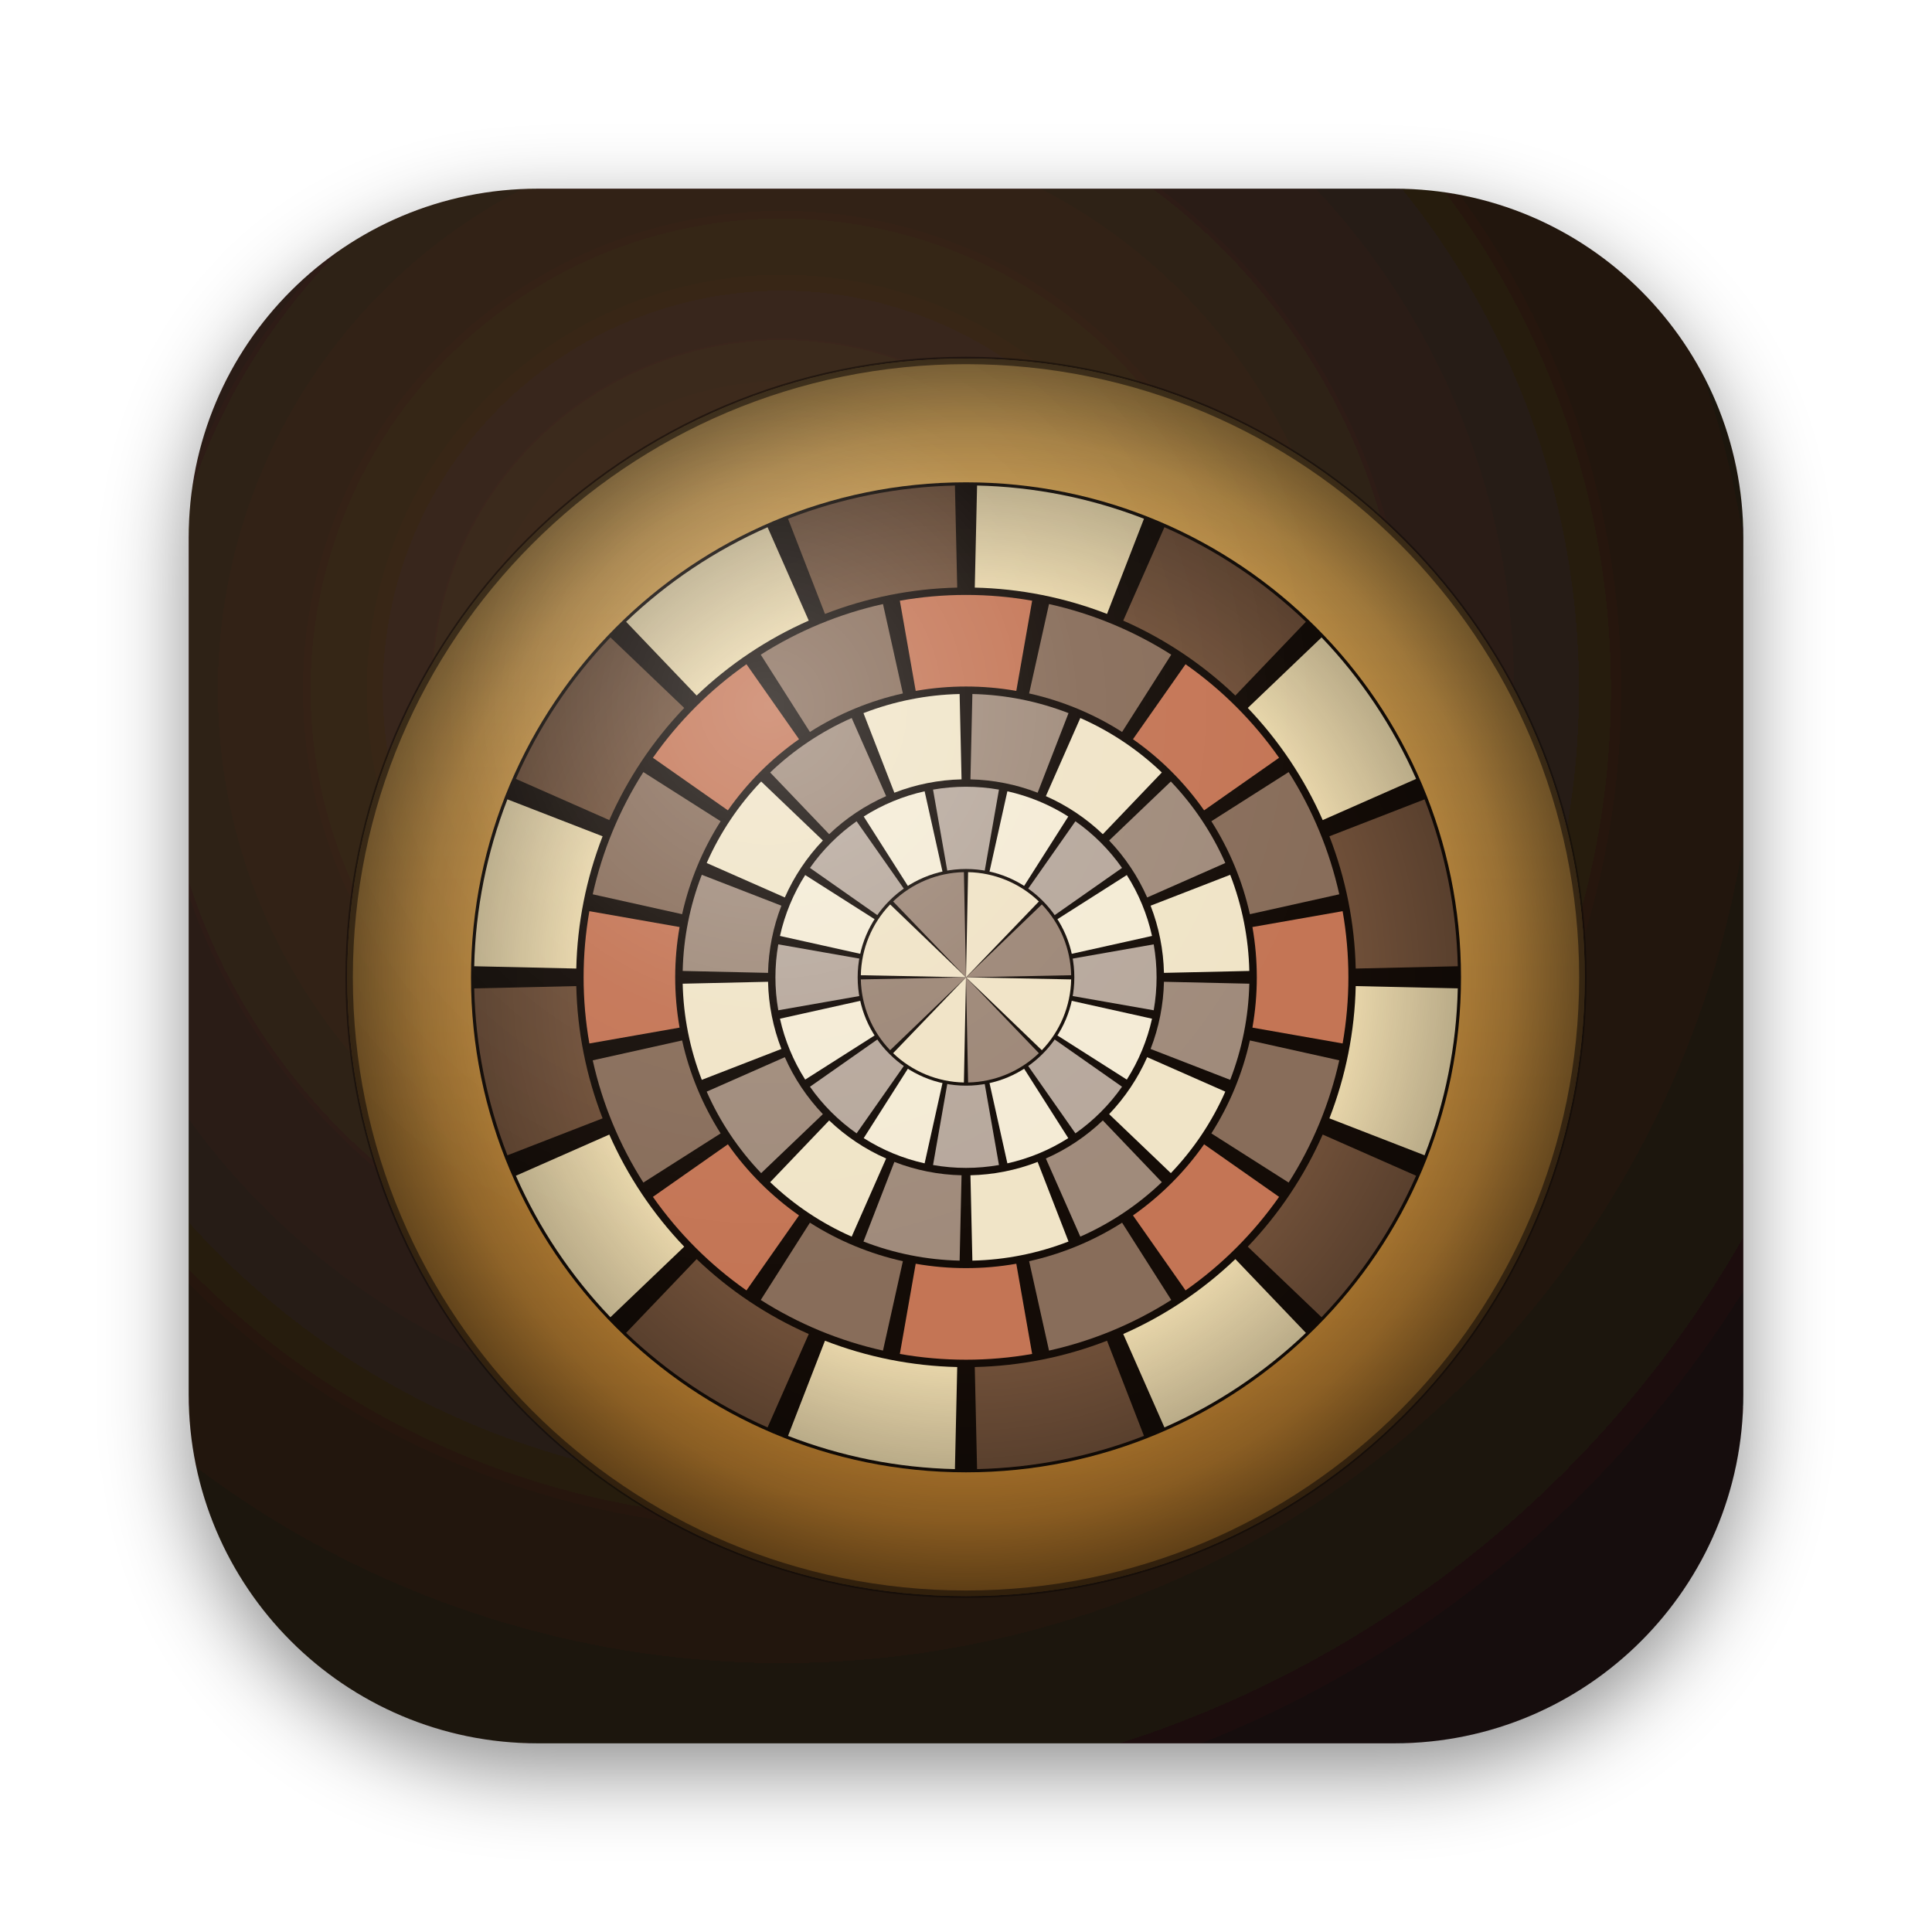
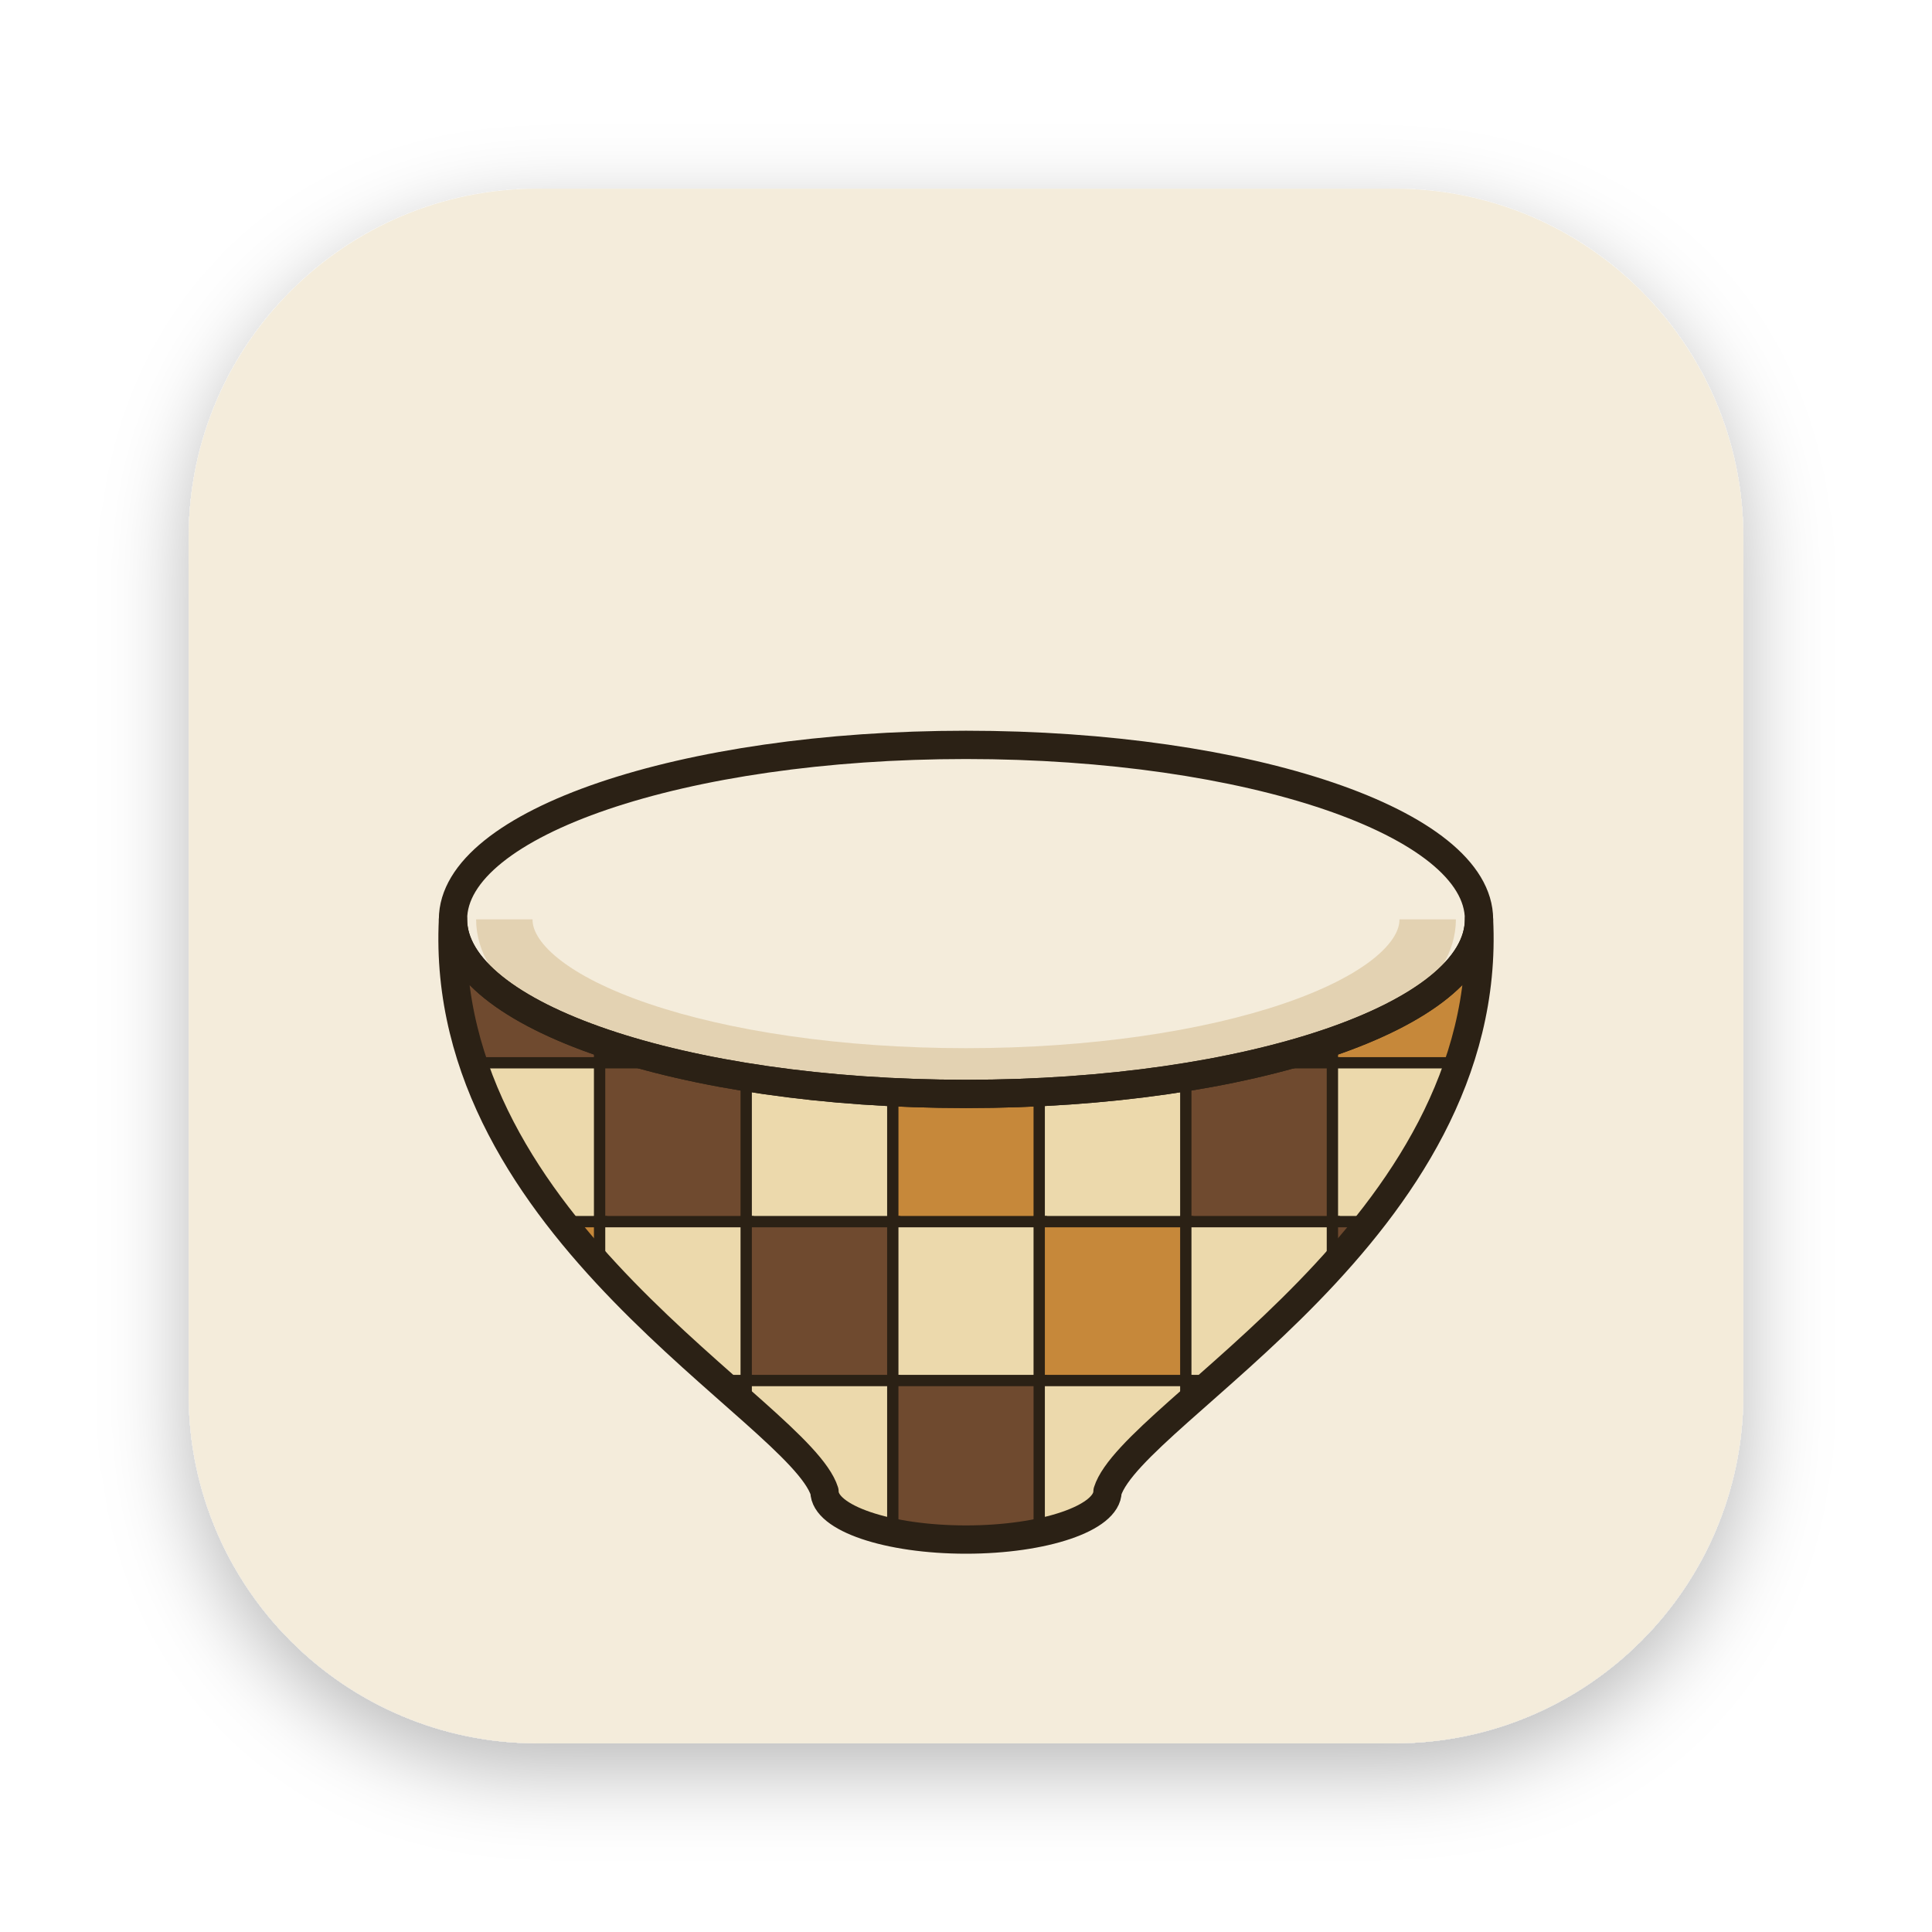
<svg xmlns="http://www.w3.org/2000/svg" viewBox="0 0 1024 1024">
  <defs>
-     <radialGradient id="ground" cx="38%" cy="32%" r="80%">
-       <stop offset="0%" stop-color="#4a3421" />
-       <stop offset="52%" stop-color="#2c1f15" />
-       <stop offset="100%" stop-color="#160e08" />
-     </radialGradient>
-     <linearGradient id="rim" x1="0" y1="0" x2="0" y2="1">
-       <stop offset="0%" stop-color="#ecb75f" />
-       <stop offset="100%" stop-color="#c07f2c" />
-     </linearGradient>
-     <radialGradient id="concave" cx="50%" cy="50%" r="50%">
-       <stop offset="0%" stop-color="#000000" stop-opacity="0" />
-       <stop offset="62%" stop-color="#000000" stop-opacity="0" />
-       <stop offset="88%" stop-color="#000000" stop-opacity="0.30" />
-       <stop offset="100%" stop-color="#000000" stop-opacity="0.52" />
-     </radialGradient>
-     <radialGradient id="spec" cx="34%" cy="28%" r="46%">
-       <stop offset="0%" stop-color="#ffffff" stop-opacity="0.26" />
-       <stop offset="55%" stop-color="#ffffff" stop-opacity="0.05" />
-       <stop offset="100%" stop-color="#ffffff" stop-opacity="0" />
-     </radialGradient>
-     <filter id="shadow" x="-30%" y="-30%" width="160%" height="160%">
-       <feDropShadow dx="0" dy="14" stdDeviation="22" flood-color="#000000" flood-opacity="0.45" />
+     <filter id="sh" x="-40%" y="-40%" width="180%" height="180%">
+       <feDropShadow dx="0" dy="14" stdDeviation="22" flood-color="#000" flood-opacity="0.28" />
    </filter>
  </defs>
-   <g filter="url(#shadow)">
-     <rect x="100" y="100" width="824" height="824" rx="185" ry="185" fill="url(#ground)" />
+   <g filter="url(#sh)">
+     <rect x="100" y="100" width="824" height="824" rx="185" fill="#f4ecdb" />
  </g>
-   <circle cx="512.0" cy="518.0" r="327.952" fill="url(#rim)" />
-   <circle cx="512.0" cy="518.0" r="262.362" fill="#140c07" />
-   <path d="M517.87 257.34 A260.72 260.72 0 0 1 606.33 274.94 L586.75 325.39 A206.61 206.61 0 0 0 516.65 311.44 Z" fill="#e9d7ab" />
-   <path d="M617.17 279.43 A260.72 260.72 0 0 1 692.16 329.54 L654.77 368.65 A206.61 206.61 0 0 0 595.34 328.94 Z" fill="#705039" />
-   <path d="M700.46 337.84 A260.72 260.72 0 0 1 750.57 412.83 L701.06 434.66 A206.61 206.61 0 0 0 661.35 375.23 Z" fill="#e9d7ab" />
-   <path d="M755.06 423.67 A260.72 260.72 0 0 1 772.66 512.13 L718.56 513.35 A206.61 206.61 0 0 0 704.61 443.25 Z" fill="#705039" />
-   <path d="M772.66 523.87 A260.72 260.72 0 0 1 755.06 612.33 L704.61 592.75 A206.61 206.61 0 0 0 718.56 522.65 Z" fill="#e9d7ab" />
-   <path d="M750.57 623.17 A260.72 260.72 0 0 1 700.46 698.16 L661.35 660.77 A206.61 206.61 0 0 0 701.06 601.34 Z" fill="#705039" />
-   <path d="M692.16 706.46 A260.72 260.72 0 0 1 617.17 756.57 L595.34 707.06 A206.61 206.61 0 0 0 654.77 667.35 Z" fill="#e9d7ab" />
-   <path d="M606.33 761.06 A260.72 260.72 0 0 1 517.87 778.66 L516.65 724.56 A206.61 206.61 0 0 0 586.75 710.61 Z" fill="#705039" />
-   <path d="M506.13 778.66 A260.72 260.72 0 0 1 417.67 761.06 L437.25 710.61 A206.61 206.61 0 0 0 507.35 724.56 Z" fill="#e9d7ab" />
-   <path d="M406.83 756.57 A260.72 260.72 0 0 1 331.84 706.46 L369.23 667.35 A206.61 206.61 0 0 0 428.66 707.06 Z" fill="#705039" />
-   <path d="M323.54 698.16 A260.72 260.72 0 0 1 273.43 623.17 L322.94 601.34 A206.61 206.61 0 0 0 362.65 660.77 Z" fill="#e9d7ab" />
-   <path d="M268.94 612.33 A260.72 260.72 0 0 1 251.34 523.87 L305.44 522.65 A206.61 206.61 0 0 0 319.39 592.75 Z" fill="#705039" />
-   <path d="M251.34 512.13 A260.72 260.72 0 0 1 268.94 423.67 L319.39 443.25 A206.61 206.61 0 0 0 305.44 513.35 Z" fill="#e9d7ab" />
-   <path d="M273.43 412.83 A260.72 260.72 0 0 1 323.54 337.84 L362.65 375.23 A206.61 206.61 0 0 0 322.94 434.66 Z" fill="#705039" />
-   <path d="M331.84 329.54 A260.72 260.72 0 0 1 406.83 279.43 L428.66 328.94 A206.61 206.61 0 0 0 369.23 368.65 Z" fill="#e9d7ab" />
-   <path d="M417.67 274.94 A260.72 260.72 0 0 1 506.13 257.34 L507.35 311.44 A206.61 206.61 0 0 0 437.25 325.39 Z" fill="#705039" />
-   <path d="M556.00 320.16 A202.67 202.67 0 0 1 620.78 346.99 L594.73 387.95 A154.14 154.14 0 0 0 545.46 367.54 Z" fill="#886d5a" />
-   <path d="M628.36 352.06 A202.67 202.67 0 0 1 677.94 401.64 L638.20 429.50 A154.14 154.14 0 0 0 600.50 391.80 Z" fill="#c47555" />
-   <path d="M683.01 409.22 A202.67 202.67 0 0 1 709.84 474.00 L662.46 484.54 A154.14 154.14 0 0 0 642.05 435.27 Z" fill="#886d5a" />
-   <path d="M711.62 482.94 A202.67 202.67 0 0 1 711.62 553.06 L663.81 544.66 A154.14 154.14 0 0 0 663.81 491.34 Z" fill="#c47555" />
-   <path d="M709.84 562.00 A202.67 202.67 0 0 1 683.01 626.78 L642.05 600.73 A154.14 154.14 0 0 0 662.46 551.46 Z" fill="#886d5a" />
-   <path d="M677.94 634.36 A202.67 202.67 0 0 1 628.36 683.94 L600.50 644.20 A154.14 154.14 0 0 0 638.20 606.50 Z" fill="#c47555" />
-   <path d="M620.78 689.01 A202.67 202.67 0 0 1 556.00 715.84 L545.46 668.46 A154.14 154.14 0 0 0 594.73 648.05 Z" fill="#886d5a" />
-   <path d="M547.06 717.62 A202.67 202.67 0 0 1 476.94 717.62 L485.34 669.81 A154.14 154.14 0 0 0 538.66 669.81 Z" fill="#c47555" />
-   <path d="M468.00 715.84 A202.67 202.67 0 0 1 403.22 689.01 L429.27 648.05 A154.14 154.14 0 0 0 478.54 668.46 Z" fill="#886d5a" />
-   <path d="M395.64 683.94 A202.67 202.67 0 0 1 346.06 634.36 L385.80 606.50 A154.14 154.14 0 0 0 423.50 644.20 Z" fill="#c47555" />
-   <path d="M340.99 626.78 A202.67 202.67 0 0 1 314.16 562.00 L361.54 551.46 A154.14 154.14 0 0 0 381.95 600.73 Z" fill="#886d5a" />
-   <path d="M312.38 553.06 A202.67 202.67 0 0 1 312.38 482.94 L360.19 491.34 A154.14 154.14 0 0 0 360.19 544.66 Z" fill="#c47555" />
-   <path d="M314.16 474.00 A202.67 202.67 0 0 1 340.99 409.22 L381.95 435.27 A154.14 154.14 0 0 0 361.54 484.54 Z" fill="#886d5a" />
-   <path d="M346.06 401.64 A202.67 202.67 0 0 1 395.64 352.06 L423.50 391.80 A154.14 154.14 0 0 0 385.80 429.50 Z" fill="#c47555" />
-   <path d="M403.22 346.99 A202.67 202.67 0 0 1 468.00 320.16 L478.54 367.54 A154.14 154.14 0 0 0 429.27 387.95 Z" fill="#886d5a" />
-   <path d="M476.94 318.38 A202.67 202.67 0 0 1 547.06 318.38 L538.66 366.19 A154.14 154.14 0 0 0 485.34 366.19 Z" fill="#c47555" />
-   <path d="M572.59 380.56 A150.20 150.20 0 0 1 615.79 409.43 L584.52 442.14 A104.94 104.94 0 0 0 554.33 421.97 Z" fill="#f0e4c7" />
-   <path d="M620.57 414.21 A150.20 150.20 0 0 1 649.44 457.41 L608.03 475.67 A104.94 104.94 0 0 0 587.86 445.48 Z" fill="#a08b7b" />
-   <path d="M652.03 463.66 A150.20 150.20 0 0 1 662.16 514.62 L616.92 515.64 A104.94 104.94 0 0 0 609.84 480.03 Z" fill="#f0e4c7" />
-   <path d="M662.16 521.38 A150.20 150.20 0 0 1 652.03 572.34 L609.84 555.97 A104.94 104.94 0 0 0 616.92 520.36 Z" fill="#a08b7b" />
-   <path d="M649.44 578.59 A150.20 150.20 0 0 1 620.57 621.79 L587.86 590.52 A104.94 104.94 0 0 0 608.03 560.33 Z" fill="#f0e4c7" />
-   <path d="M615.79 626.57 A150.20 150.20 0 0 1 572.59 655.44 L554.33 614.03 A104.94 104.94 0 0 0 584.52 593.86 Z" fill="#a08b7b" />
-   <path d="M566.34 658.03 A150.20 150.20 0 0 1 515.38 668.16 L514.36 622.92 A104.94 104.94 0 0 0 549.97 615.84 Z" fill="#f0e4c7" />
-   <path d="M508.62 668.16 A150.20 150.20 0 0 1 457.66 658.03 L474.03 615.84 A104.94 104.94 0 0 0 509.64 622.92 Z" fill="#a08b7b" />
-   <path d="M451.41 655.44 A150.20 150.20 0 0 1 408.21 626.57 L439.48 593.86 A104.94 104.94 0 0 0 469.67 614.03 Z" fill="#f0e4c7" />
-   <path d="M403.43 621.79 A150.20 150.20 0 0 1 374.56 578.59 L415.97 560.33 A104.94 104.94 0 0 0 436.14 590.52 Z" fill="#a08b7b" />
-   <path d="M371.97 572.34 A150.20 150.20 0 0 1 361.84 521.38 L407.08 520.36 A104.94 104.94 0 0 0 414.16 555.97 Z" fill="#f0e4c7" />
-   <path d="M361.84 514.62 A150.20 150.20 0 0 1 371.97 463.66 L414.16 480.03 A104.94 104.94 0 0 0 407.08 515.64 Z" fill="#a08b7b" />
-   <path d="M374.56 457.41 A150.20 150.20 0 0 1 403.43 414.21 L436.14 445.48 A104.94 104.94 0 0 0 415.97 475.67 Z" fill="#f0e4c7" />
-   <path d="M408.21 409.43 A150.20 150.20 0 0 1 451.41 380.56 L469.67 421.97 A104.94 104.94 0 0 0 439.48 442.14 Z" fill="#a08b7b" />
-   <path d="M457.66 377.97 A150.20 150.20 0 0 1 508.62 367.84 L509.64 413.08 A104.94 104.94 0 0 0 474.03 420.16 Z" fill="#f0e4c7" />
-   <path d="M515.38 367.84 A150.20 150.20 0 0 1 566.34 377.97 L549.97 420.16 A104.94 104.94 0 0 0 514.36 413.08 Z" fill="#a08b7b" />
-   <path d="M569.99 435.30 A101.01 101.01 0 0 1 594.70 460.01 L557.65 485.99 A55.75 55.75 0 0 0 544.01 472.35 Z" fill="#b7a89c" />
-   <path d="M597.23 463.79 A101.01 101.01 0 0 1 610.60 496.07 L566.42 505.90 A55.75 55.75 0 0 0 559.04 488.08 Z" fill="#f4ebd5" />
-   <path d="M611.49 500.53 A101.01 101.01 0 0 1 611.49 535.47 L566.91 527.64 A55.75 55.75 0 0 0 566.91 508.36 Z" fill="#b7a89c" />
-   <path d="M610.60 539.93 A101.01 101.01 0 0 1 597.23 572.21 L559.04 547.92 A55.75 55.75 0 0 0 566.42 530.10 Z" fill="#f4ebd5" />
-   <path d="M594.70 575.99 A101.01 101.01 0 0 1 569.99 600.70 L544.01 563.65 A55.75 55.75 0 0 0 557.65 550.01 Z" fill="#b7a89c" />
-   <path d="M566.21 603.23 A101.01 101.01 0 0 1 533.93 616.60 L524.10 572.42 A55.75 55.75 0 0 0 541.92 565.04 Z" fill="#f4ebd5" />
-   <path d="M529.47 617.49 A101.01 101.01 0 0 1 494.53 617.49 L502.36 572.91 A55.75 55.75 0 0 0 521.64 572.91 Z" fill="#b7a89c" />
-   <path d="M490.07 616.60 A101.01 101.01 0 0 1 457.79 603.23 L482.08 565.04 A55.75 55.75 0 0 0 499.90 572.42 Z" fill="#f4ebd5" />
-   <path d="M454.01 600.70 A101.01 101.01 0 0 1 429.30 575.99 L466.35 550.01 A55.75 55.75 0 0 0 479.99 563.65 Z" fill="#b7a89c" />
-   <path d="M426.77 572.21 A101.01 101.01 0 0 1 413.40 539.93 L457.58 530.10 A55.75 55.75 0 0 0 464.96 547.92 Z" fill="#f4ebd5" />
-   <path d="M412.51 535.47 A101.01 101.01 0 0 1 412.51 500.53 L457.09 508.36 A55.75 55.75 0 0 0 457.09 527.64 Z" fill="#b7a89c" />
-   <path d="M413.40 496.07 A101.01 101.01 0 0 1 426.77 463.79 L464.96 488.08 A55.75 55.75 0 0 0 457.58 505.90 Z" fill="#f4ebd5" />
-   <path d="M429.30 460.01 A101.01 101.01 0 0 1 454.01 435.30 L479.99 472.35 A55.75 55.75 0 0 0 466.35 485.99 Z" fill="#b7a89c" />
-   <path d="M457.79 432.77 A101.01 101.01 0 0 1 490.07 419.40 L499.90 463.58 A55.75 55.75 0 0 0 482.08 470.96 Z" fill="#f4ebd5" />
-   <path d="M494.53 418.51 A101.01 101.01 0 0 1 529.47 418.51 L521.64 463.09 A55.75 55.75 0 0 0 502.36 463.09 Z" fill="#b7a89c" />
-   <path d="M533.93 419.40 A101.01 101.01 0 0 1 566.21 432.77 L541.92 470.96 A55.75 55.75 0 0 0 524.10 463.58 Z" fill="#f4ebd5" />
-   <circle cx="512.0" cy="518.0" r="57.42" fill="#140c07" />
-   <path d="M513.11 462.26 A55.75 55.75 0 0 1 550.63 477.80 L512.00 518.00 A0.00 0.00 0 0 0 512.00 518.00 Z" fill="#f0e3c6" />
-   <path d="M552.20 479.37 A55.75 55.75 0 0 1 567.74 516.89 L512.00 518.00 A0.00 0.00 0 0 0 512.00 518.00 Z" fill="#9d8777" />
-   <path d="M567.74 519.11 A55.75 55.75 0 0 1 552.20 556.63 L512.00 518.00 A0.00 0.00 0 0 0 512.00 518.00 Z" fill="#f0e3c6" />
-   <path d="M550.63 558.20 A55.75 55.75 0 0 1 513.11 573.74 L512.00 518.00 A0.00 0.00 0 0 0 512.00 518.00 Z" fill="#9d8777" />
-   <path d="M510.89 573.74 A55.75 55.75 0 0 1 473.37 558.20 L512.00 518.00 A0.00 0.00 0 0 0 512.00 518.00 Z" fill="#f0e3c6" />
-   <path d="M471.80 556.63 A55.75 55.75 0 0 1 456.26 519.11 L512.00 518.00 A0.00 0.00 0 0 0 512.00 518.00 Z" fill="#9d8777" />
-   <path d="M456.26 516.89 A55.75 55.75 0 0 1 471.80 479.37 L512.00 518.00 A0.00 0.00 0 0 0 512.00 518.00 Z" fill="#f0e3c6" />
-   <path d="M473.37 477.80 A55.75 55.75 0 0 1 510.89 462.26 L512.00 518.00 A0.00 0.00 0 0 0 512.00 518.00 Z" fill="#9d8777" />
-   <circle cx="512.0" cy="518.0" r="327.952" fill="url(#concave)" />
-   <circle cx="512.0" cy="518.0" r="327.952" fill="url(#spec)" />
-   <circle cx="512.0" cy="518.0" r="326.952" fill="none" stroke="#0d0805" stroke-width="3.94" opacity="0.55" />
+   <clipPath id="body">
+     <path d="M240.1 487.3 C231.9 651.3 423.6 748.0 437.0 790.5 A75.0 25.5 0 0 0 587.0 790.5 C600.4 748.0 792.1 651.3 783.9 487.3 A271.9 92.5 0 0 1 240.1 487.3 Z" />
+   </clipPath>
+   <path d="M240.1 487.3 C231.9 651.3 423.6 748.0 437.0 790.5 A75.0 25.5 0 0 0 587.0 790.5 C600.4 748.0 792.1 651.3 783.9 487.3 A271.9 92.5 0 0 1 240.1 487.3 Z" fill="#f4ecdb" />
+   <g clip-path="url(#body)">
+     <rect x="240.1" y="394.8" width="78.7" height="85.2" fill="#ecd9ac" stroke="#2b2115" stroke-width="6.0" />
+     <rect x="317.8" y="394.8" width="78.7" height="85.2" fill="#c6883a" stroke="#2b2115" stroke-width="6.0" />
+     <rect x="395.5" y="394.8" width="78.7" height="85.2" fill="#ecd9ac" stroke="#2b2115" stroke-width="6.0" />
+     <rect x="473.2" y="394.8" width="78.7" height="85.2" fill="#6f4a2f" stroke="#2b2115" stroke-width="6.0" />
+     <rect x="550.8" y="394.8" width="78.7" height="85.2" fill="#ecd9ac" stroke="#2b2115" stroke-width="6.0" />
+     <rect x="628.5" y="394.8" width="78.7" height="85.2" fill="#c6883a" stroke="#2b2115" stroke-width="6.0" />
+     <rect x="706.2" y="394.8" width="78.7" height="85.2" fill="#ecd9ac" stroke="#2b2115" stroke-width="6.0" />
+     <rect x="240.1" y="479.1" width="78.7" height="85.2" fill="#6f4a2f" stroke="#2b2115" stroke-width="6.0" />
+     <rect x="317.8" y="479.1" width="78.7" height="85.2" fill="#ecd9ac" stroke="#2b2115" stroke-width="6.0" />
+     <rect x="395.5" y="479.1" width="78.7" height="85.2" fill="#c6883a" stroke="#2b2115" stroke-width="6.0" />
+     <rect x="473.2" y="479.1" width="78.7" height="85.2" fill="#ecd9ac" stroke="#2b2115" stroke-width="6.0" />
+     <rect x="550.8" y="479.1" width="78.7" height="85.2" fill="#6f4a2f" stroke="#2b2115" stroke-width="6.0" />
+     <rect x="628.5" y="479.1" width="78.7" height="85.2" fill="#ecd9ac" stroke="#2b2115" stroke-width="6.0" />
+     <rect x="706.2" y="479.1" width="78.7" height="85.2" fill="#c6883a" stroke="#2b2115" stroke-width="6.0" />
+     <rect x="240.1" y="563.3" width="78.7" height="85.2" fill="#ecd9ac" stroke="#2b2115" stroke-width="6.0" />
+     <rect x="317.8" y="563.3" width="78.7" height="85.2" fill="#6f4a2f" stroke="#2b2115" stroke-width="6.0" />
+     <rect x="395.5" y="563.3" width="78.7" height="85.2" fill="#ecd9ac" stroke="#2b2115" stroke-width="6.0" />
+     <rect x="473.2" y="563.3" width="78.7" height="85.2" fill="#c6883a" stroke="#2b2115" stroke-width="6.0" />
+     <rect x="550.8" y="563.3" width="78.7" height="85.2" fill="#ecd9ac" stroke="#2b2115" stroke-width="6.0" />
+     <rect x="628.5" y="563.3" width="78.7" height="85.2" fill="#6f4a2f" stroke="#2b2115" stroke-width="6.0" />
+     <rect x="706.2" y="563.3" width="78.7" height="85.2" fill="#ecd9ac" stroke="#2b2115" stroke-width="6.0" />
+     <rect x="240.1" y="647.5" width="78.7" height="85.2" fill="#c6883a" stroke="#2b2115" stroke-width="6.0" />
+     <rect x="317.8" y="647.5" width="78.7" height="85.2" fill="#ecd9ac" stroke="#2b2115" stroke-width="6.0" />
+     <rect x="395.5" y="647.5" width="78.7" height="85.2" fill="#6f4a2f" stroke="#2b2115" stroke-width="6.0" />
+     <rect x="473.2" y="647.5" width="78.7" height="85.2" fill="#ecd9ac" stroke="#2b2115" stroke-width="6.0" />
+     <rect x="550.8" y="647.5" width="78.7" height="85.2" fill="#c6883a" stroke="#2b2115" stroke-width="6.0" />
+     <rect x="628.5" y="647.5" width="78.7" height="85.2" fill="#ecd9ac" stroke="#2b2115" stroke-width="6.0" />
+     <rect x="706.2" y="647.5" width="78.7" height="85.2" fill="#6f4a2f" stroke="#2b2115" stroke-width="6.0" />
+     <rect x="240.1" y="731.7" width="78.7" height="85.2" fill="#ecd9ac" stroke="#2b2115" stroke-width="6.0" />
+     <rect x="317.8" y="731.7" width="78.7" height="85.2" fill="#c6883a" stroke="#2b2115" stroke-width="6.0" />
+     <rect x="395.5" y="731.7" width="78.7" height="85.2" fill="#ecd9ac" stroke="#2b2115" stroke-width="6.0" />
+     <rect x="473.2" y="731.7" width="78.7" height="85.2" fill="#6f4a2f" stroke="#2b2115" stroke-width="6.0" />
+     <rect x="550.8" y="731.7" width="78.7" height="85.2" fill="#ecd9ac" stroke="#2b2115" stroke-width="6.0" />
+     <rect x="628.5" y="731.7" width="78.7" height="85.2" fill="#c6883a" stroke="#2b2115" stroke-width="6.0" />
+     <rect x="706.2" y="731.7" width="78.7" height="85.2" fill="#ecd9ac" stroke="#2b2115" stroke-width="6.0" />
+   </g>
+   <ellipse cx="512.0" cy="487.3" rx="244.7" ry="83.2" fill="#f4ecdb" />
+   <path d="M267.3 487.3 A244.7 83.2 0 0 0 756.7 487.3" fill="none" stroke="#dcc7a1" stroke-width="29.9" opacity="0.7" />
+   <ellipse cx="512.0" cy="487.3" rx="271.9" ry="92.5" fill="none" stroke="#2b2115" stroke-width="15.0" />
+   <path d="M240.1 487.3 C231.9 651.3 423.6 748.0 437.0 790.5 A75.0 25.5 0 0 0 587.0 790.5 C600.4 748.0 792.1 651.3 783.9 487.3 A271.9 92.5 0 0 1 240.1 487.3 Z" fill="none" stroke="#2b2115" stroke-width="15.0" stroke-linejoin="round" />
</svg>
